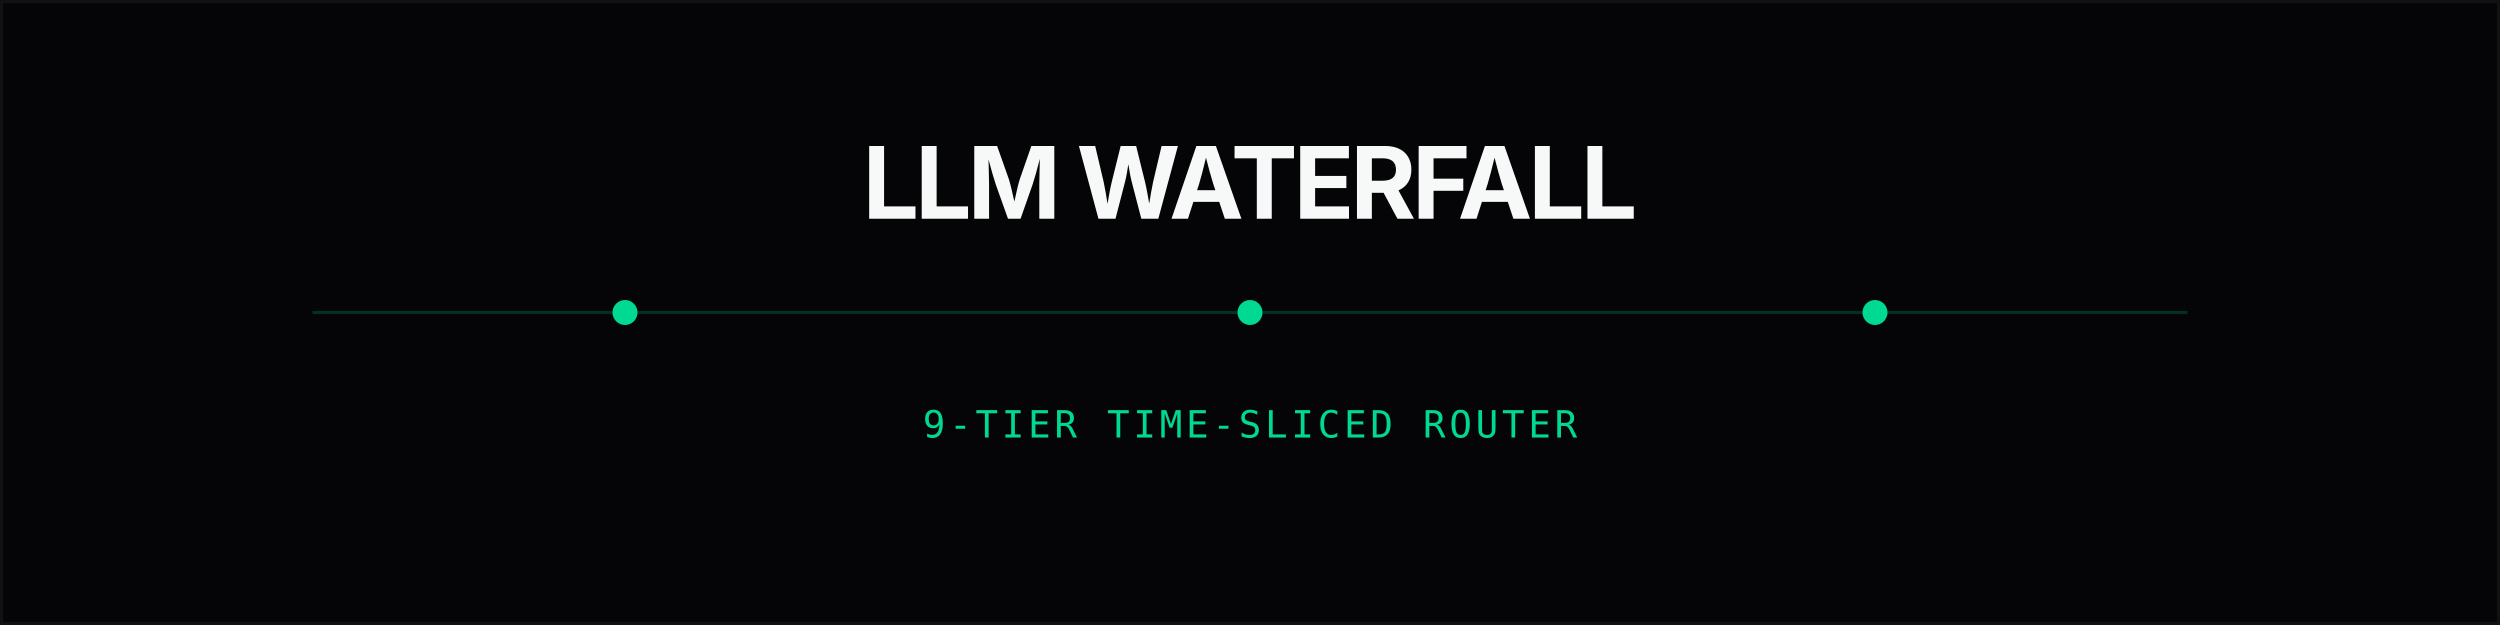
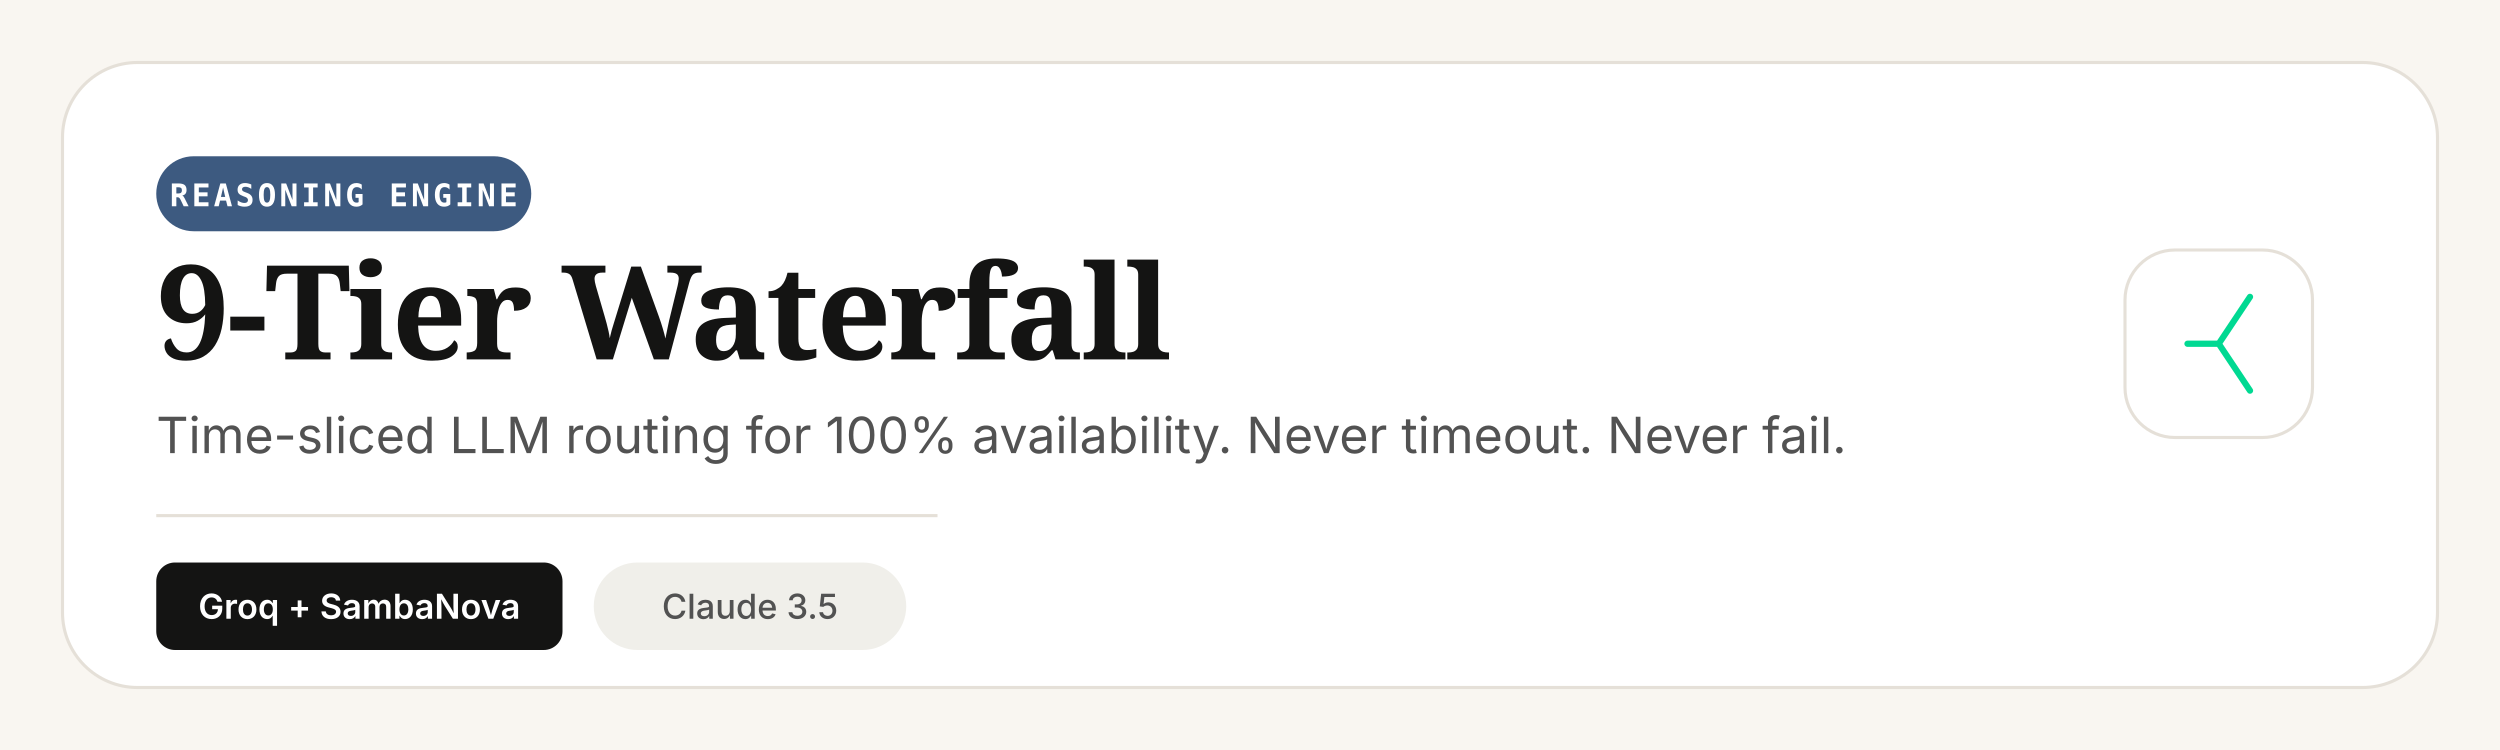
- <svg xmlns="http://www.w3.org/2000/svg" width="800" height="200" viewBox="0 0 800 200" fill="none">
-   <rect width="800" height="200" fill="#050507" />
-   <rect x="0.5" y="0.5" width="799" height="199" stroke="white" stroke-opacity="0.05" />
-   <path d="M100 100H700" stroke="#00d992" stroke-opacity="0.2" stroke-width="1" />
-   <circle cx="200" cy="100" r="4" fill="#00d992" />
-   <circle cx="400" cy="100" r="4" fill="#00d992" />
-   <circle cx="600" cy="100" r="4" fill="#00d992" />
-   <text x="400" y="70" fill="#f7f8f8" font-family="Inter, sans-serif" font-size="32" font-weight="700" letter-spacing="-0.04em" text-anchor="middle">LLM WATERFALL</text>
-   <text x="400" y="140" fill="#00d992" font-family="Geist Mono, monospace" font-size="12" font-weight="500" letter-spacing="0.1em" text-anchor="middle">9-TIER TIME-SLICED ROUTER</text>
+ <svg xmlns="http://www.w3.org/2000/svg" width="800" height="240" viewBox="0 0 800 240" fill="none">
+   <rect width="800" height="240" fill="#F9F6F1" />
+   <rect x="20" y="20" width="760" height="200" rx="24" fill="white" stroke="#E5E0D8" stroke-width="1" />
+   <rect x="50" y="50" width="120" height="24" rx="12" fill="#3D5A80" />
+   <text x="110" y="66" fill="white" font-family="Geist Mono, monospace" font-size="10" font-weight="600" letter-spacing="0.1em" text-anchor="middle">REASONING ENGINE</text>
+   <text x="50" y="115" fill="#141413" font-family="Georgia, serif" font-size="42" font-weight="700" letter-spacing="-0.02em">9-Tier Waterfall</text>
+   <text x="50" y="145" fill="#525252" font-family="Inter, sans-serif" font-size="16" font-weight="400">Time-sliced LLM routing for 100% availability. Never timeout. Never fail.</text>
+   <line x1="50" y1="165" x2="300" y2="165" stroke="#E5E0D8" stroke-width="1" />
+   <rect x="50" y="180" width="130" height="28" rx="6" fill="#141413" />
+   <text x="115" y="198" fill="white" font-family="Inter, sans-serif" font-size="11" font-weight="600" text-anchor="middle">Groq + SambaNova</text>
+   <rect x="190" y="180" width="100" height="28" rx="14" fill="#F0EFEA" />
+   <text x="240" y="198" fill="#525252" font-family="Inter, sans-serif" font-size="11" font-weight="500" text-anchor="middle">Claude 3.5</text>
+   <rect x="680" y="80" width="60" height="60" rx="16" fill="white" stroke="#E5E0D8" stroke-width="1" />
+   <path d="M700 110L710 110M710 110L720 95M710 110L720 125" stroke="#00D992" stroke-width="2" stroke-linecap="round" />
</svg>
